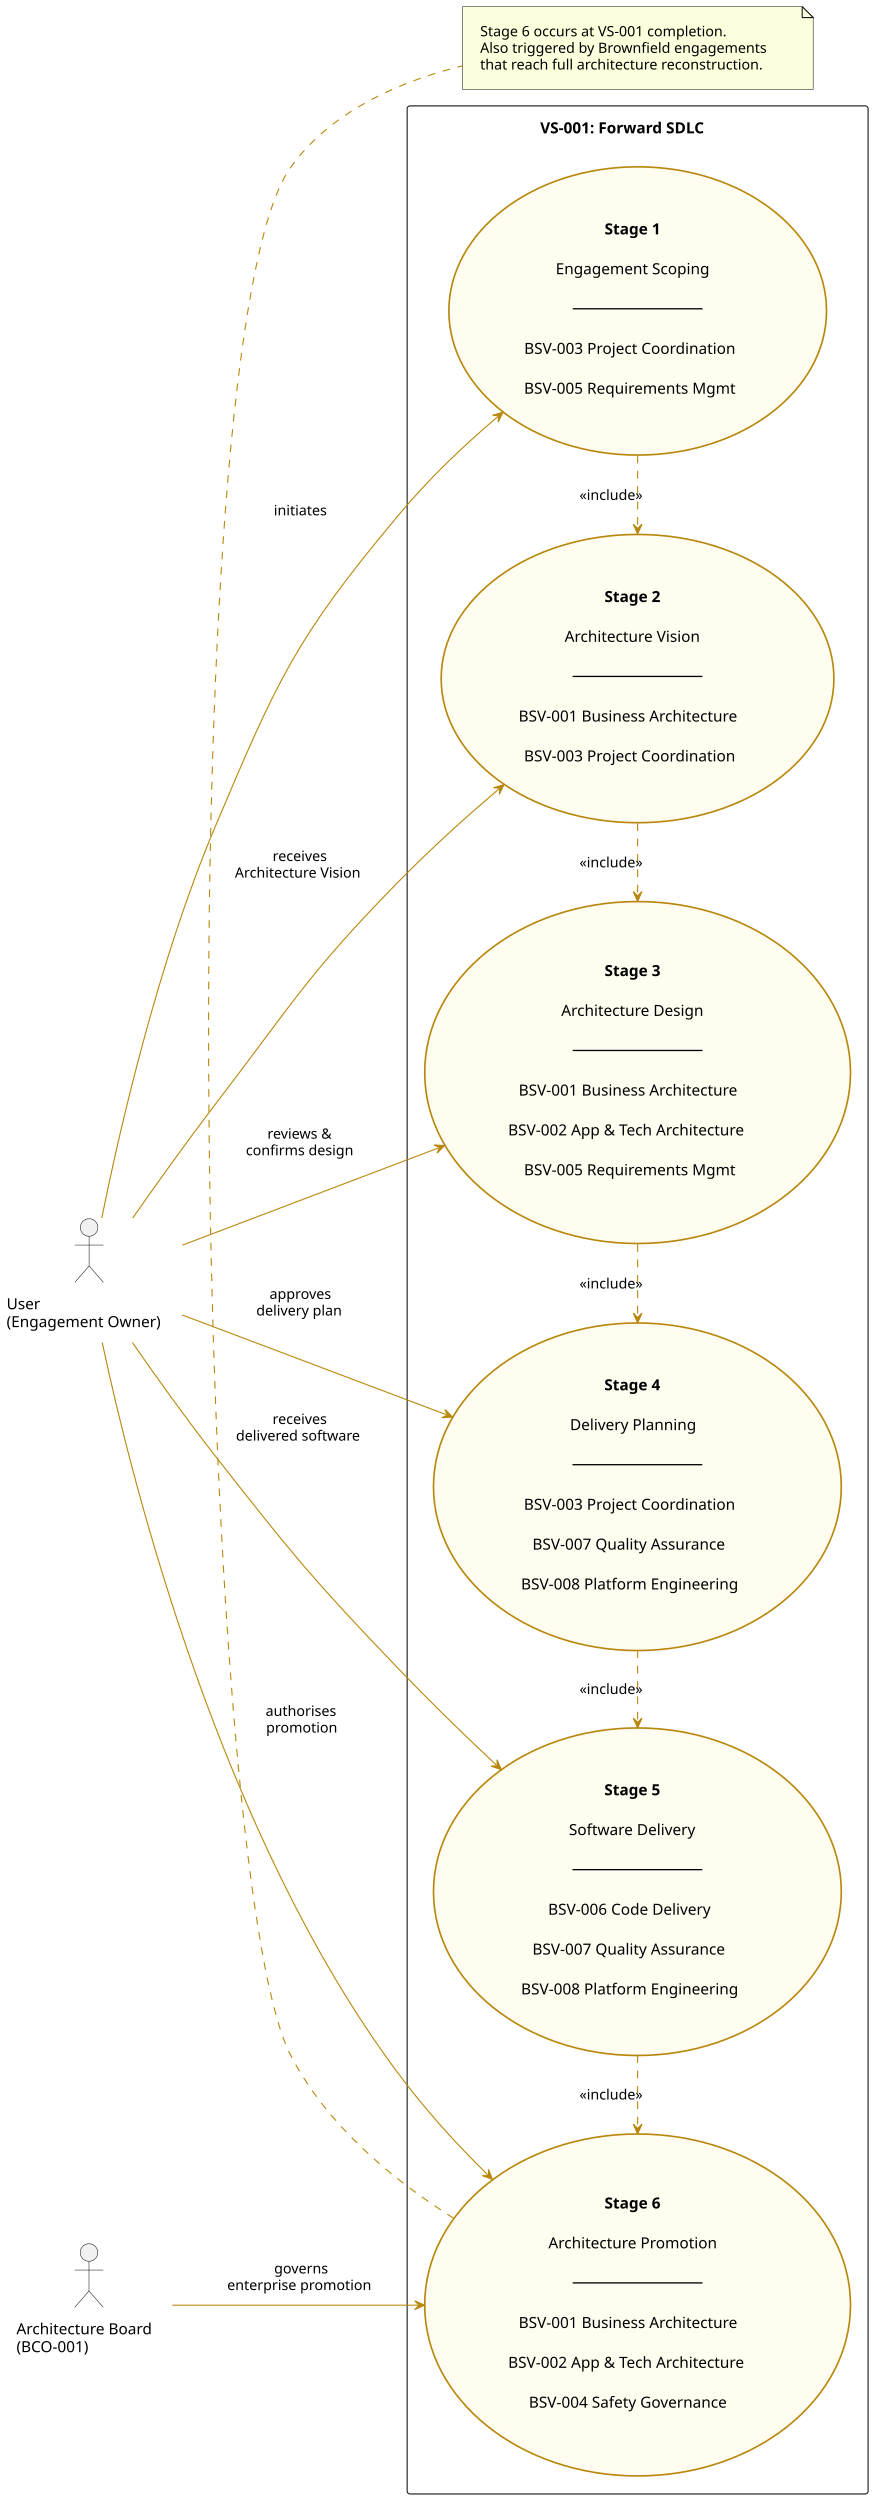
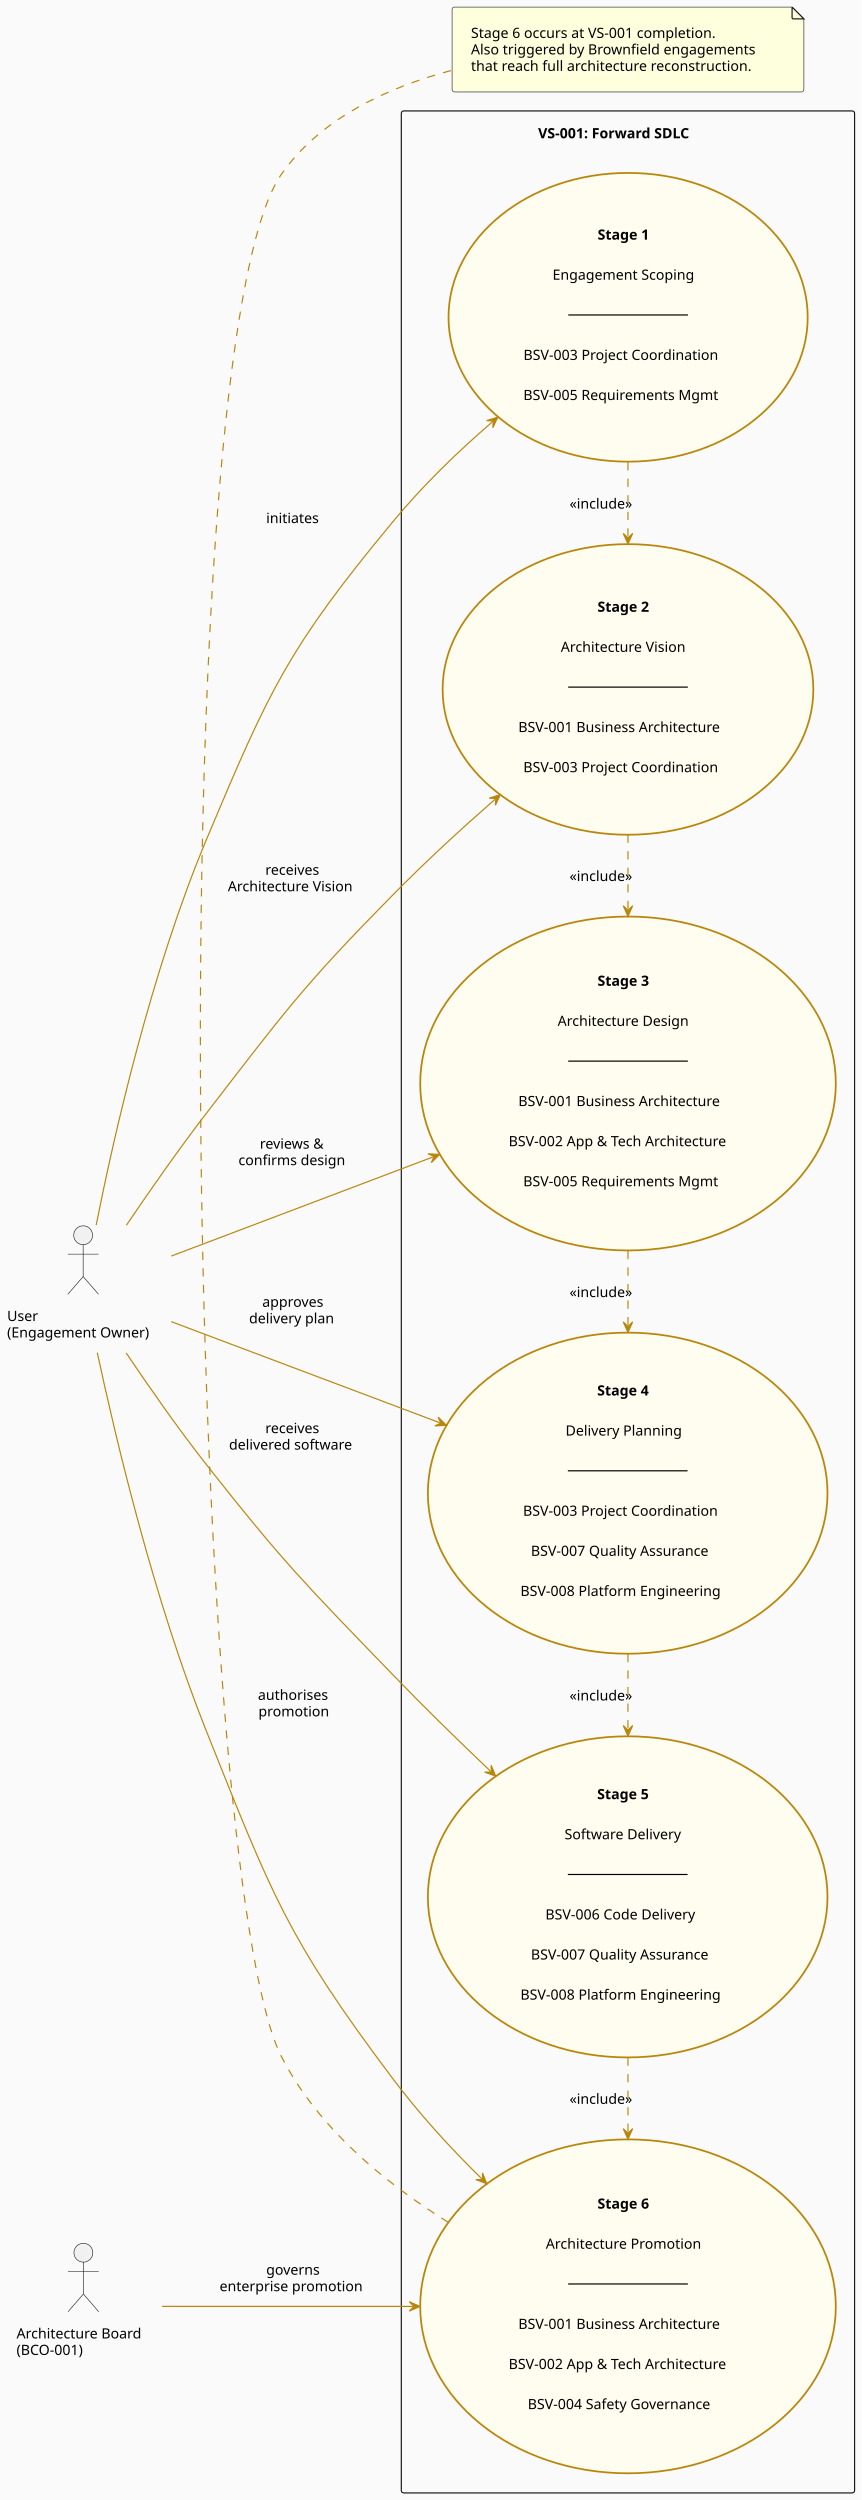
- <svg xmlns="http://www.w3.org/2000/svg" contentStyleType="text/css" data-diagram-type="DESCRIPTION" height="2278px" preserveAspectRatio="none" style="width:797px;height:2278px;background:#FFFFFF;" version="1.1" viewBox="0 0 797 2278" width="797px" zoomAndPan="magnify">
+ <svg xmlns="http://www.w3.org/2000/svg" contentStyleType="text/css" data-diagram-type="DESCRIPTION" height="2118px" preserveAspectRatio="none" style="width:730px;height:2118px;background:#FAFAFA;" version="1.1" viewBox="0 0 730 2118" width="730px" zoomAndPan="magnify">
  <defs />
  <g>
-     <g class="cluster" data-entity="VS-001: Forward SDLC" data-source-line="54" data-uid="ent0004" id="cluster_VS-001: Forward SDLC">
-       <rect fill="none" height="2176" rx="2.5" ry="2.5" style="stroke:#181818;stroke-width:1;" width="420" x="371" y="96.5" />
-       <text fill="#000000" font-family="sans-serif" font-size="14" font-weight="bold" lengthAdjust="spacing" textLength="177.591" x="492.205" y="121.495">VS-001: Forward SDLC</text>
+     <rect fill="#FAFAFA" height="2118" style="stroke:none;stroke-width:1;" width="730" x="0" y="0" />
+     <g class="cluster" data-entity="VS-001: Forward SDLC" data-source-line="55" data-uid="ent0004" id="cluster_VS-001: Forward SDLC">
+       <rect fill="none" height="2018" rx="2" ry="2" style="stroke:#181818;stroke-width:1;" width="384" x="340" y="94" />
+       <text fill="#000000" font-family="sans-serif" font-size="12" font-weight="bold" lengthAdjust="spacing" textLength="152.221" x="455.89" y="117.139">VS-001: Forward SDLC</text>
    </g>
-     <g class="entity" data-entity="S1" data-source-line="56" data-uid="ent0005" id="entity_S1">
-       <ellipse cx="581.07" cy="283.329" fill="#FEFDF0" rx="172.07" ry="131.329" style="stroke:#B8860B;stroke-width:1.5;" />
-       <text fill="#000000" font-family="sans-serif" font-size="14" font-weight="bold" lengthAdjust="spacing" textLength="60.355" x="550.893" y="213.582">Stage 1</text>
-       <text fill="#000000" font-family="sans-serif" font-size="14" lengthAdjust="spacing" textLength="149.434" x="506.353" y="249.879">Engagement Scoping</text>
-       <text fill="#000000" font-family="sans-serif" font-size="14" lengthAdjust="spacing" textLength="118.002" x="522.069" y="286.175">──────────────</text>
-       <text fill="#000000" font-family="sans-serif" font-size="14" lengthAdjust="spacing" textLength="206.903" x="477.619" y="322.472">BSV-003 Project Coordination</text>
-       <text fill="#000000" font-family="sans-serif" font-size="14" lengthAdjust="spacing" textLength="207.102" x="477.52" y="358.769">BSV-005 Requirements Mgmt</text>
+     <g class="entity" data-entity="S1" data-source-line="57" data-uid="ent0005" id="entity_S1">
+       <ellipse cx="532.139" cy="268.811" fill="#FEFDF0" rx="152.139" ry="122.311" style="stroke:#B8860B;stroke-width:1.5;" />
+       <text fill="#000000" font-family="sans-serif" font-size="12" font-weight="bold" lengthAdjust="spacing" textLength="51.732" x="506.273" y="203.028">Stage 1</text>
+       <text fill="#000000" font-family="sans-serif" font-size="12" lengthAdjust="spacing" textLength="128.086" x="468.096" y="236.997">Engagement Scoping</text>
+       <text fill="#000000" font-family="sans-serif" font-size="12" lengthAdjust="spacing" textLength="101.144" x="481.567" y="270.966">──────────────</text>
+       <text fill="#000000" font-family="sans-serif" font-size="12" lengthAdjust="spacing" textLength="177.346" x="443.466" y="304.935">BSV-003 Project Coordination</text>
+       <text fill="#000000" font-family="sans-serif" font-size="12" lengthAdjust="spacing" textLength="177.516" x="443.381" y="338.903">BSV-005 Requirements Mgmt</text>
    </g>
-     <g class="entity" data-entity="S2" data-source-line="57" data-uid="ent0006" id="entity_S2">
-       <ellipse cx="580.929" cy="618.329" fill="#FEFDF0" rx="178.929" ry="131.329" style="stroke:#B8860B;stroke-width:1.5;" />
-       <text fill="#000000" font-family="sans-serif" font-size="14" font-weight="bold" lengthAdjust="spacing" textLength="60.355" x="550.752" y="548.582">Stage 2</text>
-       <text fill="#000000" font-family="sans-serif" font-size="14" lengthAdjust="spacing" textLength="132.863" x="514.498" y="584.879">Architecture Vision</text>
-       <text fill="#000000" font-family="sans-serif" font-size="14" lengthAdjust="spacing" textLength="118.002" x="521.928" y="621.176">──────────────</text>
-       <text fill="#000000" font-family="sans-serif" font-size="14" lengthAdjust="spacing" textLength="216.802" x="472.529" y="657.472">BSV-001 Business Architecture</text>
-       <text fill="#000000" font-family="sans-serif" font-size="14" lengthAdjust="spacing" textLength="206.903" x="477.478" y="693.769">BSV-003 Project Coordination</text>
+     <g class="entity" data-entity="S2" data-source-line="58" data-uid="ent0006" id="entity_S2">
+       <ellipse cx="532.029" cy="584.098" fill="#FEFDF0" rx="157.029" ry="123.098" style="stroke:#B8860B;stroke-width:1.5;" />
+       <text fill="#000000" font-family="sans-serif" font-size="12" font-weight="bold" lengthAdjust="spacing" textLength="51.732" x="506.163" y="518.314">Stage 2</text>
+       <text fill="#000000" font-family="sans-serif" font-size="12" lengthAdjust="spacing" textLength="113.883" x="475.088" y="552.283">Architecture Vision</text>
+       <text fill="#000000" font-family="sans-serif" font-size="12" lengthAdjust="spacing" textLength="101.144" x="481.457" y="586.252">──────────────</text>
+       <text fill="#000000" font-family="sans-serif" font-size="12" lengthAdjust="spacing" textLength="185.83" x="439.114" y="620.221">BSV-001 Business Architecture</text>
+       <text fill="#000000" font-family="sans-serif" font-size="12" lengthAdjust="spacing" textLength="177.346" x="443.356" y="654.189">BSV-003 Project Coordination</text>
    </g>
-     <g class="entity" data-entity="S3" data-source-line="58" data-uid="ent0007" id="entity_S3">
-       <ellipse cx="580.994" cy="977.295" fill="#FEFDF0" rx="193.994" ry="155.795" style="stroke:#B8860B;stroke-width:1.5;" />
-       <text fill="#000000" font-family="sans-serif" font-size="14" font-weight="bold" lengthAdjust="spacing" textLength="60.355" x="550.817" y="889.4">Stage 3</text>
-       <text fill="#000000" font-family="sans-serif" font-size="14" lengthAdjust="spacing" textLength="139.111" x="511.438" y="925.697">Architecture Design</text>
-       <text fill="#000000" font-family="sans-serif" font-size="14" lengthAdjust="spacing" textLength="118.002" x="521.993" y="961.994">──────────────</text>
-       <text fill="#000000" font-family="sans-serif" font-size="14" lengthAdjust="spacing" textLength="216.802" x="472.593" y="998.29">BSV-001 Business Architecture</text>
-       <text fill="#000000" font-family="sans-serif" font-size="14" lengthAdjust="spacing" textLength="235.97" x="463.009" y="1034.587">BSV-002 App &amp; Tech Architecture</text>
-       <text fill="#000000" font-family="sans-serif" font-size="14" lengthAdjust="spacing" textLength="207.102" x="477.443" y="1070.884">BSV-005 Requirements Mgmt</text>
+     <g class="entity" data-entity="S3" data-source-line="59" data-uid="ent0007" id="entity_S3">
+       <ellipse cx="532.048" cy="917.939" fill="#FEFDF0" rx="176.048" ry="141.439" style="stroke:#B8860B;stroke-width:1.5;" />
+       <text fill="#000000" font-family="sans-serif" font-size="12" font-weight="bold" lengthAdjust="spacing" textLength="51.732" x="506.182" y="835.171">Stage 3</text>
+       <text fill="#000000" font-family="sans-serif" font-size="12" lengthAdjust="spacing" textLength="119.238" x="472.429" y="869.14">Architecture Design</text>
+       <text fill="#000000" font-family="sans-serif" font-size="12" lengthAdjust="spacing" textLength="101.144" x="481.476" y="903.109">──────────────</text>
+       <text fill="#000000" font-family="sans-serif" font-size="12" lengthAdjust="spacing" textLength="185.83" x="439.134" y="937.077">BSV-001 Business Architecture</text>
+       <text fill="#000000" font-family="sans-serif" font-size="12" lengthAdjust="spacing" textLength="202.26" x="430.919" y="971.046">BSV-002 App &amp; Tech Architecture</text>
+       <text fill="#000000" font-family="sans-serif" font-size="12" lengthAdjust="spacing" textLength="177.516" x="443.291" y="1005.015">BSV-005 Requirements Mgmt</text>
    </g>
-     <g class="entity" data-entity="S4" data-source-line="59" data-uid="ent0008" id="entity_S4">
-       <ellipse cx="580.796" cy="1354.737" fill="#FEFDF0" rx="185.796" ry="149.237" style="stroke:#B8860B;stroke-width:1.5;" />
-       <text fill="#000000" font-family="sans-serif" font-size="14" font-weight="bold" lengthAdjust="spacing" textLength="60.355" x="550.619" y="1266.842">Stage 4</text>
-       <text fill="#000000" font-family="sans-serif" font-size="14" lengthAdjust="spacing" textLength="122.869" x="519.362" y="1303.139">Delivery Planning</text>
-       <text fill="#000000" font-family="sans-serif" font-size="14" lengthAdjust="spacing" textLength="118.002" x="521.795" y="1339.435">──────────────</text>
-       <text fill="#000000" font-family="sans-serif" font-size="14" lengthAdjust="spacing" textLength="206.903" x="477.345" y="1375.732">BSV-003 Project Coordination</text>
-       <text fill="#000000" font-family="sans-serif" font-size="14" lengthAdjust="spacing" textLength="191.324" x="485.134" y="1412.029">BSV-007 Quality Assurance</text>
-       <text fill="#000000" font-family="sans-serif" font-size="14" lengthAdjust="spacing" textLength="212.03" x="474.781" y="1448.326">BSV-008 Platform Engineering</text>
+     <g class="entity" data-entity="S4" data-source-line="60" data-uid="ent0008" id="entity_S4">
+       <ellipse cx="531.776" cy="1265.021" fill="#FEFDF0" rx="169.276" ry="136.02" style="stroke:#B8860B;stroke-width:1.5;" />
+       <text fill="#000000" font-family="sans-serif" font-size="12" font-weight="bold" lengthAdjust="spacing" textLength="51.732" x="505.909" y="1182.253">Stage 4</text>
+       <text fill="#000000" font-family="sans-serif" font-size="12" lengthAdjust="spacing" textLength="105.316" x="479.118" y="1216.222">Delivery Planning</text>
+       <text fill="#000000" font-family="sans-serif" font-size="12" lengthAdjust="spacing" textLength="101.144" x="481.203" y="1250.19">──────────────</text>
+       <text fill="#000000" font-family="sans-serif" font-size="12" lengthAdjust="spacing" textLength="177.346" x="443.103" y="1284.159">BSV-003 Project Coordination</text>
+       <text fill="#000000" font-family="sans-serif" font-size="12" lengthAdjust="spacing" textLength="163.992" x="449.78" y="1318.128">BSV-007 Quality Assurance</text>
+       <text fill="#000000" font-family="sans-serif" font-size="12" lengthAdjust="spacing" textLength="181.74" x="440.906" y="1352.097">BSV-008 Platform Engineering</text>
    </g>
-     <g class="entity" data-entity="S5" data-source-line="60" data-uid="ent0009" id="entity_S5">
-       <ellipse cx="580.796" cy="1723.737" fill="#FEFDF0" rx="185.796" ry="149.237" style="stroke:#B8860B;stroke-width:1.5;" />
-       <text fill="#000000" font-family="sans-serif" font-size="14" font-weight="bold" lengthAdjust="spacing" textLength="60.355" x="550.619" y="1635.842">Stage 5</text>
-       <text fill="#000000" font-family="sans-serif" font-size="14" lengthAdjust="spacing" textLength="124.831" x="518.381" y="1672.139">Software Delivery</text>
-       <text fill="#000000" font-family="sans-serif" font-size="14" lengthAdjust="spacing" textLength="118.002" x="521.795" y="1708.435">──────────────</text>
-       <text fill="#000000" font-family="sans-serif" font-size="14" lengthAdjust="spacing" textLength="162.695" x="499.449" y="1744.732">BSV-006 Code Delivery</text>
-       <text fill="#000000" font-family="sans-serif" font-size="14" lengthAdjust="spacing" textLength="191.324" x="485.134" y="1781.029">BSV-007 Quality Assurance</text>
-       <text fill="#000000" font-family="sans-serif" font-size="14" lengthAdjust="spacing" textLength="212.03" x="474.781" y="1817.326">BSV-008 Platform Engineering</text>
+     <g class="entity" data-entity="S5" data-source-line="61" data-uid="ent0009" id="entity_S5">
+       <ellipse cx="531.776" cy="1607.021" fill="#FEFDF0" rx="169.276" ry="136.02" style="stroke:#B8860B;stroke-width:1.5;" />
+       <text fill="#000000" font-family="sans-serif" font-size="12" font-weight="bold" lengthAdjust="spacing" textLength="51.732" x="505.909" y="1524.253">Stage 5</text>
+       <text fill="#000000" font-family="sans-serif" font-size="12" lengthAdjust="spacing" textLength="106.998" x="478.277" y="1558.222">Software Delivery</text>
+       <text fill="#000000" font-family="sans-serif" font-size="12" lengthAdjust="spacing" textLength="101.144" x="481.203" y="1592.19">──────────────</text>
+       <text fill="#000000" font-family="sans-serif" font-size="12" lengthAdjust="spacing" textLength="139.453" x="462.049" y="1626.159">BSV-006 Code Delivery</text>
+       <text fill="#000000" font-family="sans-serif" font-size="12" lengthAdjust="spacing" textLength="163.992" x="449.78" y="1660.128">BSV-007 Quality Assurance</text>
+       <text fill="#000000" font-family="sans-serif" font-size="12" lengthAdjust="spacing" textLength="181.74" x="440.906" y="1694.097">BSV-008 Platform Engineering</text>
    </g>
-     <g class="entity" data-entity="S6" data-source-line="61" data-uid="ent0010" id="entity_S6">
-       <ellipse cx="580.994" cy="2100.295" fill="#FEFDF0" rx="193.994" ry="155.795" style="stroke:#B8860B;stroke-width:1.5;" />
-       <text fill="#000000" font-family="sans-serif" font-size="14" font-weight="bold" lengthAdjust="spacing" textLength="60.355" x="550.817" y="2012.4">Stage 6</text>
-       <text fill="#000000" font-family="sans-serif" font-size="14" lengthAdjust="spacing" textLength="162.559" x="499.715" y="2048.697">Architecture Promotion</text>
-       <text fill="#000000" font-family="sans-serif" font-size="14" lengthAdjust="spacing" textLength="118.002" x="521.993" y="2084.994">──────────────</text>
-       <text fill="#000000" font-family="sans-serif" font-size="14" lengthAdjust="spacing" textLength="216.802" x="472.593" y="2121.29">BSV-001 Business Architecture</text>
-       <text fill="#000000" font-family="sans-serif" font-size="14" lengthAdjust="spacing" textLength="235.97" x="463.009" y="2157.587">BSV-002 App &amp; Tech Architecture</text>
-       <text fill="#000000" font-family="sans-serif" font-size="14" lengthAdjust="spacing" textLength="198.228" x="481.88" y="2193.884">BSV-004 Safety Governance</text>
+     <g class="entity" data-entity="S6" data-source-line="62" data-uid="ent0010" id="entity_S6">
+       <ellipse cx="532.048" cy="1953.939" fill="#FEFDF0" rx="176.048" ry="141.439" style="stroke:#B8860B;stroke-width:1.5;" />
+       <text fill="#000000" font-family="sans-serif" font-size="12" font-weight="bold" lengthAdjust="spacing" textLength="51.732" x="506.182" y="1871.171">Stage 6</text>
+       <text fill="#000000" font-family="sans-serif" font-size="12" lengthAdjust="spacing" textLength="139.336" x="462.381" y="1905.14">Architecture Promotion</text>
+       <text fill="#000000" font-family="sans-serif" font-size="12" lengthAdjust="spacing" textLength="101.144" x="481.476" y="1939.109">──────────────</text>
+       <text fill="#000000" font-family="sans-serif" font-size="12" lengthAdjust="spacing" textLength="185.83" x="439.134" y="1973.078">BSV-001 Business Architecture</text>
+       <text fill="#000000" font-family="sans-serif" font-size="12" lengthAdjust="spacing" textLength="202.26" x="430.919" y="2007.046">BSV-002 App &amp; Tech Architecture</text>
+       <text fill="#000000" font-family="sans-serif" font-size="12" lengthAdjust="spacing" textLength="169.91" x="447.093" y="2041.015">BSV-004 Safety Governance</text>
    </g>
-     <g class="entity" data-entity="ACT_001_uc" data-source-line="48" data-uid="ent0002" id="entity_ACT_001_uc">
-       <ellipse cx="81.192" cy="1118.5" fill="#F1F1F1" rx="8" ry="8" style="stroke:#181818;stroke-width:0.5;" />
-       <path d="M81.192,1126.5 L81.192,1153.5 M68.192,1134.5 L94.192,1134.5 M81.192,1153.5 L68.192,1168.5 M81.192,1153.5 L94.192,1168.5" fill="none" style="stroke:#181818;stroke-width:0.5;" />
-       <text fill="#000000" font-family="sans-serif" font-size="14" lengthAdjust="spacing" textLength="31.91" x="6" y="1192.995">User</text>
-       <text fill="#000000" font-family="sans-serif" font-size="14" lengthAdjust="spacing" textLength="150.384" x="6" y="1209.292">(Engagement Owner)</text>
+     <g class="entity" data-entity="ACT_001_uc" data-source-line="49" data-uid="ent0002" id="entity_ACT_001_uc">
+       <ellipse cx="70.45" cy="1046.5" fill="#F1F1F1" rx="8" ry="8" style="stroke:#181818;stroke-width:0.5;" />
+       <path d="M70.45,1054.5 L70.45,1081.5 M57.45,1062.5 L83.45,1062.5 M70.45,1081.5 L57.45,1096.5 M70.45,1081.5 L83.45,1096.5" fill="none" style="stroke:#181818;stroke-width:0.5;" />
+       <text fill="#000000" font-family="sans-serif" font-size="12" lengthAdjust="spacing" textLength="27.352" x="6" y="1119.139">User</text>
+       <text fill="#000000" font-family="sans-serif" font-size="12" lengthAdjust="spacing" textLength="128.9" x="6" y="1133.107">(Engagement Owner)</text>
    </g>
-     <g class="entity" data-entity="BCO_001_uc" data-source-line="49" data-uid="ent0003" id="entity_BCO_001_uc">
-       <ellipse cx="81.083" cy="2052.5" fill="#F1F1F1" rx="8" ry="8" style="stroke:#181818;stroke-width:0.5;" />
-       <path d="M81.083,2060.5 L81.083,2087.5 M68.083,2068.5 L94.083,2068.5 M81.083,2087.5 L68.083,2102.5 M81.083,2087.5 L94.083,2102.5" fill="none" style="stroke:#181818;stroke-width:0.5;" />
-       <text fill="#000000" font-family="sans-serif" font-size="14" lengthAdjust="spacing" textLength="132.166" x="15" y="2126.995">Architecture Board</text>
-       <text fill="#000000" font-family="sans-serif" font-size="14" lengthAdjust="spacing" textLength="73.097" x="15" y="2143.292">(BCO-001)</text>
+     <g class="entity" data-entity="BCO_001_uc" data-source-line="50" data-uid="ent0003" id="entity_BCO_001_uc">
+       <ellipse cx="70.643" cy="1908.5" fill="#F1F1F1" rx="8" ry="8" style="stroke:#181818;stroke-width:0.5;" />
+       <path d="M70.643,1916.5 L70.643,1943.5 M57.643,1924.5 L83.643,1924.5 M70.643,1943.5 L57.643,1958.5 M70.643,1943.5 L83.643,1958.5" fill="none" style="stroke:#181818;stroke-width:0.5;" />
+       <text fill="#000000" font-family="sans-serif" font-size="12" lengthAdjust="spacing" textLength="113.285" x="14" y="1981.139">Architecture Board</text>
+       <text fill="#000000" font-family="sans-serif" font-size="12" lengthAdjust="spacing" textLength="62.654" x="14" y="1995.107">(BCO-001)</text>
    </g>
-     <g class="entity" data-entity="GMN23" data-source-line="87" data-uid="ent0024" id="entity_GMN23">
-       <path d="M421.5,6 L421.5,81.398 L740.972,81.398 L740.972,16 L730.972,6 L421.5,6" fill="#FEFFDD" style="stroke:#181818;stroke-width:0.5;" />
-       <path d="M730.972,6 L730.972,16 L740.972,16 L730.972,6" fill="#FEFFDD" style="stroke:#181818;stroke-width:1;" />
-       <text fill="#000000" font-family="sans-serif" font-size="13" lengthAdjust="spacing" textLength="245.477" x="437.5" y="33.067">Stage 6 occurs at VS-001 completion.</text>
-       <text fill="#000000" font-family="sans-serif" font-size="13" lengthAdjust="spacing" textLength="278.472" x="437.5" y="48.2">Also triggered by Brownfield engagements</text>
-       <text fill="#000000" font-family="sans-serif" font-size="13" lengthAdjust="spacing" textLength="277.215" x="437.5" y="63.333">that reach full architecture reconstruction.</text>
+     <g class="entity" data-entity="GMN23" data-source-line="88" data-uid="ent0024" id="entity_GMN23">
+       <path d="M383,8 L383,75.906 A2,2 0 0 0 385,77.906 L679.051,77.906 A2,2 0 0 0 681.051,75.906 L681.051,16 L671.051,6 L385,6 A2,2 0 0 0 383,8" fill="#FEFFDD" style="stroke:#181818;stroke-width:0.5;" />
+       <path d="M671.051,6 L671.051,15 A1,1 0 0 0 672.051,16 L681.051,16 L671.051,6" fill="#FEFFDD" style="stroke:#181818;stroke-width:1;" />
+       <text fill="#000000" font-family="sans-serif" font-size="12" lengthAdjust="spacing" textLength="226.594" x="399" y="32.139">Stage 6 occurs at VS-001 completion.</text>
+       <text fill="#000000" font-family="sans-serif" font-size="12" lengthAdjust="spacing" textLength="257.051" x="399" y="46.107">Also triggered by Brownfield engagements</text>
+       <text fill="#000000" font-family="sans-serif" font-size="12" lengthAdjust="spacing" textLength="255.891" x="399" y="60.076">that reach full architecture reconstruction.</text>
    </g>
-     <g class="link" data-entity-1="ACT_001_uc" data-entity-2="S1" data-source-line="69" data-uid="lnk11" id="link_ACT_001_uc_S1">
-       <path d="M92.72,1109.82 C109.14,1028.75 144.17,875.94 196,753.5 C253.08,618.66 269.02,581.79 363,469.5 C390.95,436.11 420.663,407.651 453.653,379.541" fill="none" id="ACT_001_uc-to-S1" style="stroke:#B8860B;stroke-width:1;" />
-       <polygon fill="#B8860B" points="458.22,375.65,448.775,378.442,454.414,378.893,453.964,384.532,458.22,375.65" style="stroke:#B8860B;stroke-width:1;" />
-       <text fill="#000000" font-family="sans-serif" font-size="13" lengthAdjust="spacing" textLength="52.006" x="249.5" y="469.567">initiates</text>
+     <g class="link" data-entity-1="ACT_001_uc" data-entity-2="S1" data-source-line="70" data-uid="lnk11" id="link_ACT_001_uc_S1">
+       <path d="M81.5,1037.82 C96.44,962.57 127.96,823.02 175,711 C228.45,583.72 244.01,549.37 332,443 C358.33,411.17 386.201,384.144 417.161,357.384" fill="none" id="ACT_001_uc-to-S1" style="stroke:#B8860B;stroke-width:1;" />
+       <polygon fill="#B8860B" points="421.7,353.46,412.275,356.319,417.917,356.73,417.507,362.372,421.7,353.46" style="stroke:#B8860B;stroke-width:1;" />
+       <text fill="#000000" font-family="sans-serif" font-size="12" lengthAdjust="spacing" textLength="48.006" x="225.5" y="443.139">initiates</text>
    </g>
-     <g class="link" data-entity-1="ACT_001_uc" data-entity-2="S2" data-source-line="70" data-uid="lnk12" id="link_ACT_001_uc_S2">
-       <path d="M120.9,1109.9 C142.51,1078.97 170.18,1040.21 196,1006.5 C267.05,913.76 281.12,886.83 363,803.5 C392.75,773.22 422.353,746.361 454.643,718.851" fill="none" id="ACT_001_uc-to-S2" style="stroke:#B8860B;stroke-width:1;" />
-       <polygon fill="#B8860B" points="459.21,714.96,449.765,717.752,455.404,718.203,454.953,723.841,459.21,714.96" style="stroke:#B8860B;stroke-width:1;" />
-       <text fill="#000000" font-family="sans-serif" font-size="13" lengthAdjust="spacing" textLength="54.565" x="248.404" y="784.567">receives</text>
-       <text fill="#000000" font-family="sans-serif" font-size="13" lengthAdjust="spacing" textLength="123.373" x="214" y="799.7">Architecture Vision</text>
+     <g class="link" data-entity-1="ACT_001_uc" data-entity-2="S2" data-source-line="71" data-uid="lnk12" id="link_ACT_001_uc_S2">
+       <path d="M107.13,1037.98 C126.53,1009.28 151.35,973.68 175,943 C240.63,857.86 256.55,835.58 332,759 C360.66,729.91 388.847,703.914 419.347,677.194" fill="none" id="ACT_001_uc-to-S2" style="stroke:#B8860B;stroke-width:1;" />
+       <polygon fill="#B8860B" points="423.86,673.24,414.455,676.162,420.099,676.535,419.726,682.179,423.86,673.24" style="stroke:#B8860B;stroke-width:1;" />
+       <text fill="#000000" font-family="sans-serif" font-size="12" lengthAdjust="spacing" textLength="50.367" x="224.758" y="741.139">receives</text>
+       <text fill="#000000" font-family="sans-serif" font-size="12" lengthAdjust="spacing" textLength="113.883" x="193" y="755.107">Architecture Vision</text>
    </g>
-     <g class="link" data-entity-1="ACT_001_uc" data-entity-2="S3" data-source-line="71" data-uid="lnk13" id="link_ACT_001_uc_S3">
-       <path d="M166.2,1134.55 C231.44,1109.78 318.48,1076.749 399.58,1045.969" fill="none" id="ACT_001_uc-to-S3" style="stroke:#B8860B;stroke-width:1;" />
-       <polygon fill="#B8860B" points="405.19,1043.84,395.356,1043.294,400.515,1045.614,398.195,1050.773,405.19,1043.84" style="stroke:#B8860B;stroke-width:1;" />
-       <text fill="#000000" font-family="sans-serif" font-size="13" lengthAdjust="spacing" textLength="64.321" x="243.624" y="1037.567">reviews &amp;</text>
-       <text fill="#000000" font-family="sans-serif" font-size="13" lengthAdjust="spacing" textLength="103.568" x="224" y="1052.7">confirms design</text>
+     <g class="link" data-entity-1="ACT_001_uc" data-entity-2="S3" data-source-line="72" data-uid="lnk13" id="link_ACT_001_uc_S3">
+       <path d="M145.07,1064.14 C206.17,1041 289.649,1009.395 366.839,980.165" fill="none" id="ACT_001_uc-to-S3" style="stroke:#B8860B;stroke-width:1;" />
+       <polygon fill="#B8860B" points="372.45,978.04,362.617,977.486,367.774,979.811,365.45,984.968,372.45,978.04" style="stroke:#B8860B;stroke-width:1;" />
+       <text fill="#000000" font-family="sans-serif" font-size="12" lengthAdjust="spacing" textLength="59.373" x="220.114" y="973.139">reviews &amp;</text>
+       <text fill="#000000" font-family="sans-serif" font-size="12" lengthAdjust="spacing" textLength="95.602" x="202" y="987.107">confirms design</text>
    </g>
-     <g class="link" data-entity-1="ACT_001_uc" data-entity-2="S4" data-source-line="72" data-uid="lnk14" id="link_ACT_001_uc_S4">
-       <path d="M166.2,1198.29 C233.39,1223.65 324.017,1257.861 406.787,1289.111" fill="none" id="ACT_001_uc-to-S4" style="stroke:#B8860B;stroke-width:1;" />
-       <polygon fill="#B8860B" points="412.4,1291.23,405.393,1284.309,407.722,1289.464,402.567,1291.793,412.4,1291.23" style="stroke:#B8860B;stroke-width:1;" />
-       <text fill="#000000" font-family="sans-serif" font-size="13" lengthAdjust="spacing" textLength="60.233" x="245.586" y="1183.567">approves</text>
-       <text fill="#000000" font-family="sans-serif" font-size="13" lengthAdjust="spacing" textLength="84.405" x="233.5" y="1198.7">delivery plan</text>
+     <g class="link" data-entity-1="ACT_001_uc" data-entity-2="S4" data-source-line="73" data-uid="lnk14" id="link_ACT_001_uc_S4">
+       <path d="M145.07,1119.7 C207.69,1143.28 294.095,1175.806 372.575,1205.356" fill="none" id="ACT_001_uc-to-S4" style="stroke:#B8860B;stroke-width:1;" />
+       <polygon fill="#B8860B" points="378.19,1207.47,371.177,1200.555,373.511,1205.708,368.358,1208.042,378.19,1207.47" style="stroke:#B8860B;stroke-width:1;" />
+       <text fill="#000000" font-family="sans-serif" font-size="12" lengthAdjust="spacing" textLength="55.6" x="222.156" y="1107.139">approves</text>
+       <text fill="#000000" font-family="sans-serif" font-size="12" lengthAdjust="spacing" textLength="77.912" x="211" y="1121.107">delivery plan</text>
    </g>
-     <g class="link" data-entity-1="ACT_001_uc" data-entity-2="S5" data-source-line="73" data-uid="lnk15" id="link_ACT_001_uc_S5">
-       <path d="M120.6,1223.33 C142.12,1254.33 169.8,1293.08 196,1326.5 C266.19,1416.03 284.23,1438.41 363,1520.5 C392.47,1551.21 421.103,1579.106 452.313,1608.376" fill="none" id="ACT_001_uc-to-S5" style="stroke:#B8860B;stroke-width:1;" />
-       <polygon fill="#B8860B" points="456.69,1612.48,452.862,1603.406,453.043,1609.06,447.389,1609.241,456.69,1612.48" style="stroke:#B8860B;stroke-width:1;" />
-       <text fill="#000000" font-family="sans-serif" font-size="13" lengthAdjust="spacing" textLength="54.565" x="248.335" y="1297.567">receives</text>
-       <text fill="#000000" font-family="sans-serif" font-size="13" lengthAdjust="spacing" textLength="121.234" x="215" y="1312.7">delivered software</text>
+     <g class="link" data-entity-1="ACT_001_uc" data-entity-2="S5" data-source-line="74" data-uid="lnk15" id="link_ACT_001_uc_S5">
+       <path d="M106.89,1146.2 C126.23,1174.96 151.05,1210.55 175,1241 C240,1323.66 258.92,1342.39 332,1418 C359.82,1446.78 386.452,1472.886 415.532,1500.536" fill="none" id="ACT_001_uc-to-S5" style="stroke:#B8860B;stroke-width:1;" />
+       <polygon fill="#B8860B" points="419.88,1504.67,416.114,1495.57,416.257,1501.225,410.601,1501.367,419.88,1504.67" style="stroke:#B8860B;stroke-width:1;" />
+       <text fill="#000000" font-family="sans-serif" font-size="12" lengthAdjust="spacing" textLength="50.367" x="224.77" y="1214.139">receives</text>
+       <text fill="#000000" font-family="sans-serif" font-size="12" lengthAdjust="spacing" textLength="111.908" x="194" y="1228.107">delivered software</text>
    </g>
-     <g class="link" data-entity-1="ACT_001_uc" data-entity-2="S6" data-source-line="74" data-uid="lnk16" id="link_ACT_001_uc_S6">
-       <path d="M93.11,1223.21 C120.58,1352.21 201.43,1673.17 363,1889.5 C388.08,1923.08 414.318,1951.997 444.448,1981.707" fill="none" id="ACT_001_uc-to-S6" style="stroke:#B8860B;stroke-width:1;" />
-       <polygon fill="#B8860B" points="448.72,1985.92,445.12,1976.753,445.16,1982.409,439.503,1982.449,448.72,1985.92" style="stroke:#B8860B;stroke-width:1;" />
-       <text fill="#000000" font-family="sans-serif" font-size="13" lengthAdjust="spacing" textLength="67.996" x="242" y="1563.567">authorises</text>
-       <text fill="#000000" font-family="sans-serif" font-size="13" lengthAdjust="spacing" textLength="67.069" x="242.463" y="1578.7">promotion</text>
+     <g class="link" data-entity-1="ACT_001_uc" data-entity-2="S6" data-source-line="75" data-uid="lnk16" id="link_ACT_001_uc_S6">
+       <path d="M82.43,1146.01 C98.3,1220.01 130.72,1356.32 175,1467 C229.88,1604.17 243.18,1641.94 332,1760 C355.57,1791.33 379.944,1818.101 408.084,1845.801" fill="none" id="ACT_001_uc-to-S6" style="stroke:#B8860B;stroke-width:1;" />
+       <polygon fill="#B8860B" points="412.36,1850.01,408.752,1840.846,408.797,1846.502,403.14,1846.547,412.36,1850.01" style="stroke:#B8860B;stroke-width:1;" />
+       <text fill="#000000" font-family="sans-serif" font-size="12" lengthAdjust="spacing" textLength="62.766" x="218.5" y="1440.139">authorises</text>
+       <text fill="#000000" font-family="sans-serif" font-size="12" lengthAdjust="spacing" textLength="61.91" x="218.928" y="1454.107">promotion</text>
    </g>
-     <g class="link" data-entity-1="BCO_001_uc" data-entity-2="S6" data-source-line="77" data-uid="lnk17" id="link_BCO_001_uc_S6">
-       <path d="M157.09,2100.5 C217.96,2100.5 300.52,2100.5 380.88,2100.5" fill="none" id="BCO_001_uc-to-S6" style="stroke:#B8860B;stroke-width:1;" />
-       <polygon fill="#B8860B" points="386.88,2100.5,377.88,2096.5,381.88,2100.5,377.88,2104.5,386.88,2100.5" style="stroke:#B8860B;stroke-width:1;" />
-       <text fill="#000000" font-family="sans-serif" font-size="13" lengthAdjust="spacing" textLength="52.254" x="249.802" y="2071.567">governs</text>
-       <text fill="#000000" font-family="sans-serif" font-size="13" lengthAdjust="spacing" textLength="137.858" x="207" y="2086.7">enterprise promotion</text>
+     <g class="link" data-entity-1="BCO_001_uc" data-entity-2="S6" data-source-line="78" data-uid="lnk17" id="link_BCO_001_uc_S6">
+       <path d="M137.34,1954 C194.29,1954 273.28,1954 349.73,1954" fill="none" id="BCO_001_uc-to-S6" style="stroke:#B8860B;stroke-width:1;" />
+       <polygon fill="#B8860B" points="355.73,1954,346.73,1950,350.73,1954,346.73,1958,355.73,1954" style="stroke:#B8860B;stroke-width:1;" />
+       <text fill="#000000" font-family="sans-serif" font-size="12" lengthAdjust="spacing" textLength="48.234" x="225.51" y="1927.139">governs</text>
+       <text fill="#000000" font-family="sans-serif" font-size="12" lengthAdjust="spacing" textLength="127.254" x="186" y="1941.107">enterprise promotion</text>
    </g>
-     <g class="link" data-entity-1="S1" data-entity-2="S2" data-source-line="80" data-uid="lnk18" id="link_S1_S2">
-       <path d="M581,415.03 C581,438.54 581,457.05 581,480.58" fill="none" id="S1-to-S2" style="stroke:#B8860B;stroke-width:1;stroke-dasharray:7.0,7.0;" />
-       <polygon fill="#B8860B" points="581,486.58,585,477.58,581,481.58,577,477.58,581,486.58" style="stroke:#B8860B;stroke-width:1;" />
-       <text fill="#000000" font-family="sans-serif" font-size="13" lengthAdjust="spacing" textLength="63.007" x="528" y="455.567">«include»</text>
+     <g class="link" data-entity-1="S1" data-entity-2="S2" data-source-line="81" data-uid="lnk18" id="link_S1_S2">
+       <path d="M532,391.54 C532,414.3 532,432.08 532,454.86" fill="none" id="S1-to-S2" style="stroke:#B8860B;stroke-width:1;stroke-dasharray:7.0,7.0;" />
+       <polygon fill="#B8860B" points="532,460.86,536,451.86,532,455.86,528,451.86,532,460.86" style="stroke:#B8860B;stroke-width:1;" />
+       <text fill="#000000" font-family="sans-serif" font-size="12" lengthAdjust="spacing" textLength="58.16" x="482.5" y="430.889">«include»</text>
    </g>
-     <g class="link" data-entity-1="S2" data-entity-2="S3" data-source-line="81" data-uid="lnk19" id="link_S2_S3">
-       <path d="M581,750.19 C581,773.33 581,791.61 581,815.34" fill="none" id="S2-to-S3" style="stroke:#B8860B;stroke-width:1;stroke-dasharray:7.0,7.0;" />
-       <polygon fill="#B8860B" points="581,821.34,585,812.34,581,816.34,577,812.34,581,821.34" style="stroke:#B8860B;stroke-width:1;" />
-       <text fill="#000000" font-family="sans-serif" font-size="13" lengthAdjust="spacing" textLength="63.007" x="528" y="790.317">«include»</text>
+     <g class="link" data-entity-1="S2" data-entity-2="S3" data-source-line="82" data-uid="lnk19" id="link_S2_S3">
+       <path d="M532,707.11 C532,729.65 532,747.33 532,770.35" fill="none" id="S2-to-S3" style="stroke:#B8860B;stroke-width:1;stroke-dasharray:7.0,7.0;" />
+       <polygon fill="#B8860B" points="532,776.35,536,767.35,532,771.35,528,767.35,532,776.35" style="stroke:#B8860B;stroke-width:1;" />
+       <text fill="#000000" font-family="sans-serif" font-size="12" lengthAdjust="spacing" textLength="58.16" x="482.5" y="746.389">«include»</text>
    </g>
-     <g class="link" data-entity-1="S3" data-entity-2="S4" data-source-line="82" data-uid="lnk20" id="link_S3_S4">
-       <path d="M581,1133.78 C581,1157.51 581,1175.93 581,1199.5" fill="none" id="S3-to-S4" style="stroke:#B8860B;stroke-width:1;stroke-dasharray:7.0,7.0;" />
-       <polygon fill="#B8860B" points="581,1205.5,585,1196.5,581,1200.5,577,1196.5,581,1205.5" style="stroke:#B8860B;stroke-width:1;" />
-       <text fill="#000000" font-family="sans-serif" font-size="13" lengthAdjust="spacing" textLength="63.007" x="528" y="1174.067">«include»</text>
+     <g class="link" data-entity-1="S3" data-entity-2="S4" data-source-line="83" data-uid="lnk20" id="link_S3_S4">
+       <path d="M532,1059.75 C532,1082.58 532,1100.16 532,1122.85" fill="none" id="S3-to-S4" style="stroke:#B8860B;stroke-width:1;stroke-dasharray:7.0,7.0;" />
+       <polygon fill="#B8860B" points="532,1128.85,536,1119.85,532,1123.85,528,1119.85,532,1128.85" style="stroke:#B8860B;stroke-width:1;" />
+       <text fill="#000000" font-family="sans-serif" font-size="12" lengthAdjust="spacing" textLength="58.16" x="482.5" y="1098.889">«include»</text>
    </g>
-     <g class="link" data-entity-1="S4" data-entity-2="S5" data-source-line="83" data-uid="lnk21" id="link_S4_S5">
-       <path d="M581,1503.78 C581,1527.09 581,1545.17 581,1568.48" fill="none" id="S4-to-S5" style="stroke:#B8860B;stroke-width:1;stroke-dasharray:7.0,7.0;" />
-       <polygon fill="#B8860B" points="581,1574.48,585,1565.48,581,1569.48,577,1565.48,581,1574.48" style="stroke:#B8860B;stroke-width:1;" />
-       <text fill="#000000" font-family="sans-serif" font-size="13" lengthAdjust="spacing" textLength="63.007" x="528" y="1543.567">«include»</text>
+     <g class="link" data-entity-1="S4" data-entity-2="S5" data-source-line="84" data-uid="lnk21" id="link_S4_S5">
+       <path d="M532,1401.24 C532,1424.15 532,1441.94 532,1464.85" fill="none" id="S4-to-S5" style="stroke:#B8860B;stroke-width:1;stroke-dasharray:7.0,7.0;" />
+       <polygon fill="#B8860B" points="532,1470.85,536,1461.85,532,1465.85,528,1461.85,532,1470.85" style="stroke:#B8860B;stroke-width:1;" />
+       <text fill="#000000" font-family="sans-serif" font-size="12" lengthAdjust="spacing" textLength="58.16" x="482.5" y="1440.639">«include»</text>
    </g>
-     <g class="link" data-entity-1="S5" data-entity-2="S6" data-source-line="84" data-uid="lnk22" id="link_S5_S6">
-       <path d="M581,1872.78 C581,1896.33 581,1914.74 581,1938.44" fill="none" id="S5-to-S6" style="stroke:#B8860B;stroke-width:1;stroke-dasharray:7.0,7.0;" />
-       <polygon fill="#B8860B" points="581,1944.44,585,1935.44,581,1939.44,577,1935.44,581,1944.44" style="stroke:#B8860B;stroke-width:1;" />
-       <text fill="#000000" font-family="sans-serif" font-size="13" lengthAdjust="spacing" textLength="63.007" x="528" y="1913.067">«include»</text>
+     <g class="link" data-entity-1="S5" data-entity-2="S6" data-source-line="85" data-uid="lnk22" id="link_S5_S6">
+       <path d="M532,1743.14 C532,1765.87 532,1783.5 532,1806.36" fill="none" id="S5-to-S6" style="stroke:#B8860B;stroke-width:1;stroke-dasharray:7.0,7.0;" />
+       <polygon fill="#B8860B" points="532,1812.36,536,1803.36,532,1807.36,528,1803.36,532,1812.36" style="stroke:#B8860B;stroke-width:1;" />
+       <text fill="#000000" font-family="sans-serif" font-size="12" lengthAdjust="spacing" textLength="58.16" x="482.5" y="1782.389">«include»</text>
    </g>
-     <g class="link" data-entity-1="S6" data-entity-2="GMN23" data-source-line="87" data-uid="lnk25" id="link_S6_GMN23">
-       <path d="M413.54,2021.39 C355.41,1984.71 296.75,1935.05 264.5,1872 C177.53,1701.95 153.7,308.58 264.5,153 C300.67,102.21 362.09,74.75 421.25,60" fill="none" id="S6-GMN23" style="stroke:#B8860B;stroke-width:1;stroke-dasharray:7.0,7.0;" />
+     <g class="link" data-entity-1="S6" data-entity-2="GMN23" data-source-line="88" data-uid="lnk25" id="link_S6_GMN23">
+       <path d="M379.81,1882.77 C324.9,1848.64 268.98,1802.04 238.5,1742.5 C157.74,1584.75 136.56,292.47 238.5,147.5 C271.75,100.22 328.3,74.02 382.94,59.55" fill="none" id="S6-GMN23" style="stroke:#B8860B;stroke-width:1;stroke-dasharray:7.0,7.0;" />
    </g>
  </g>
</svg>
